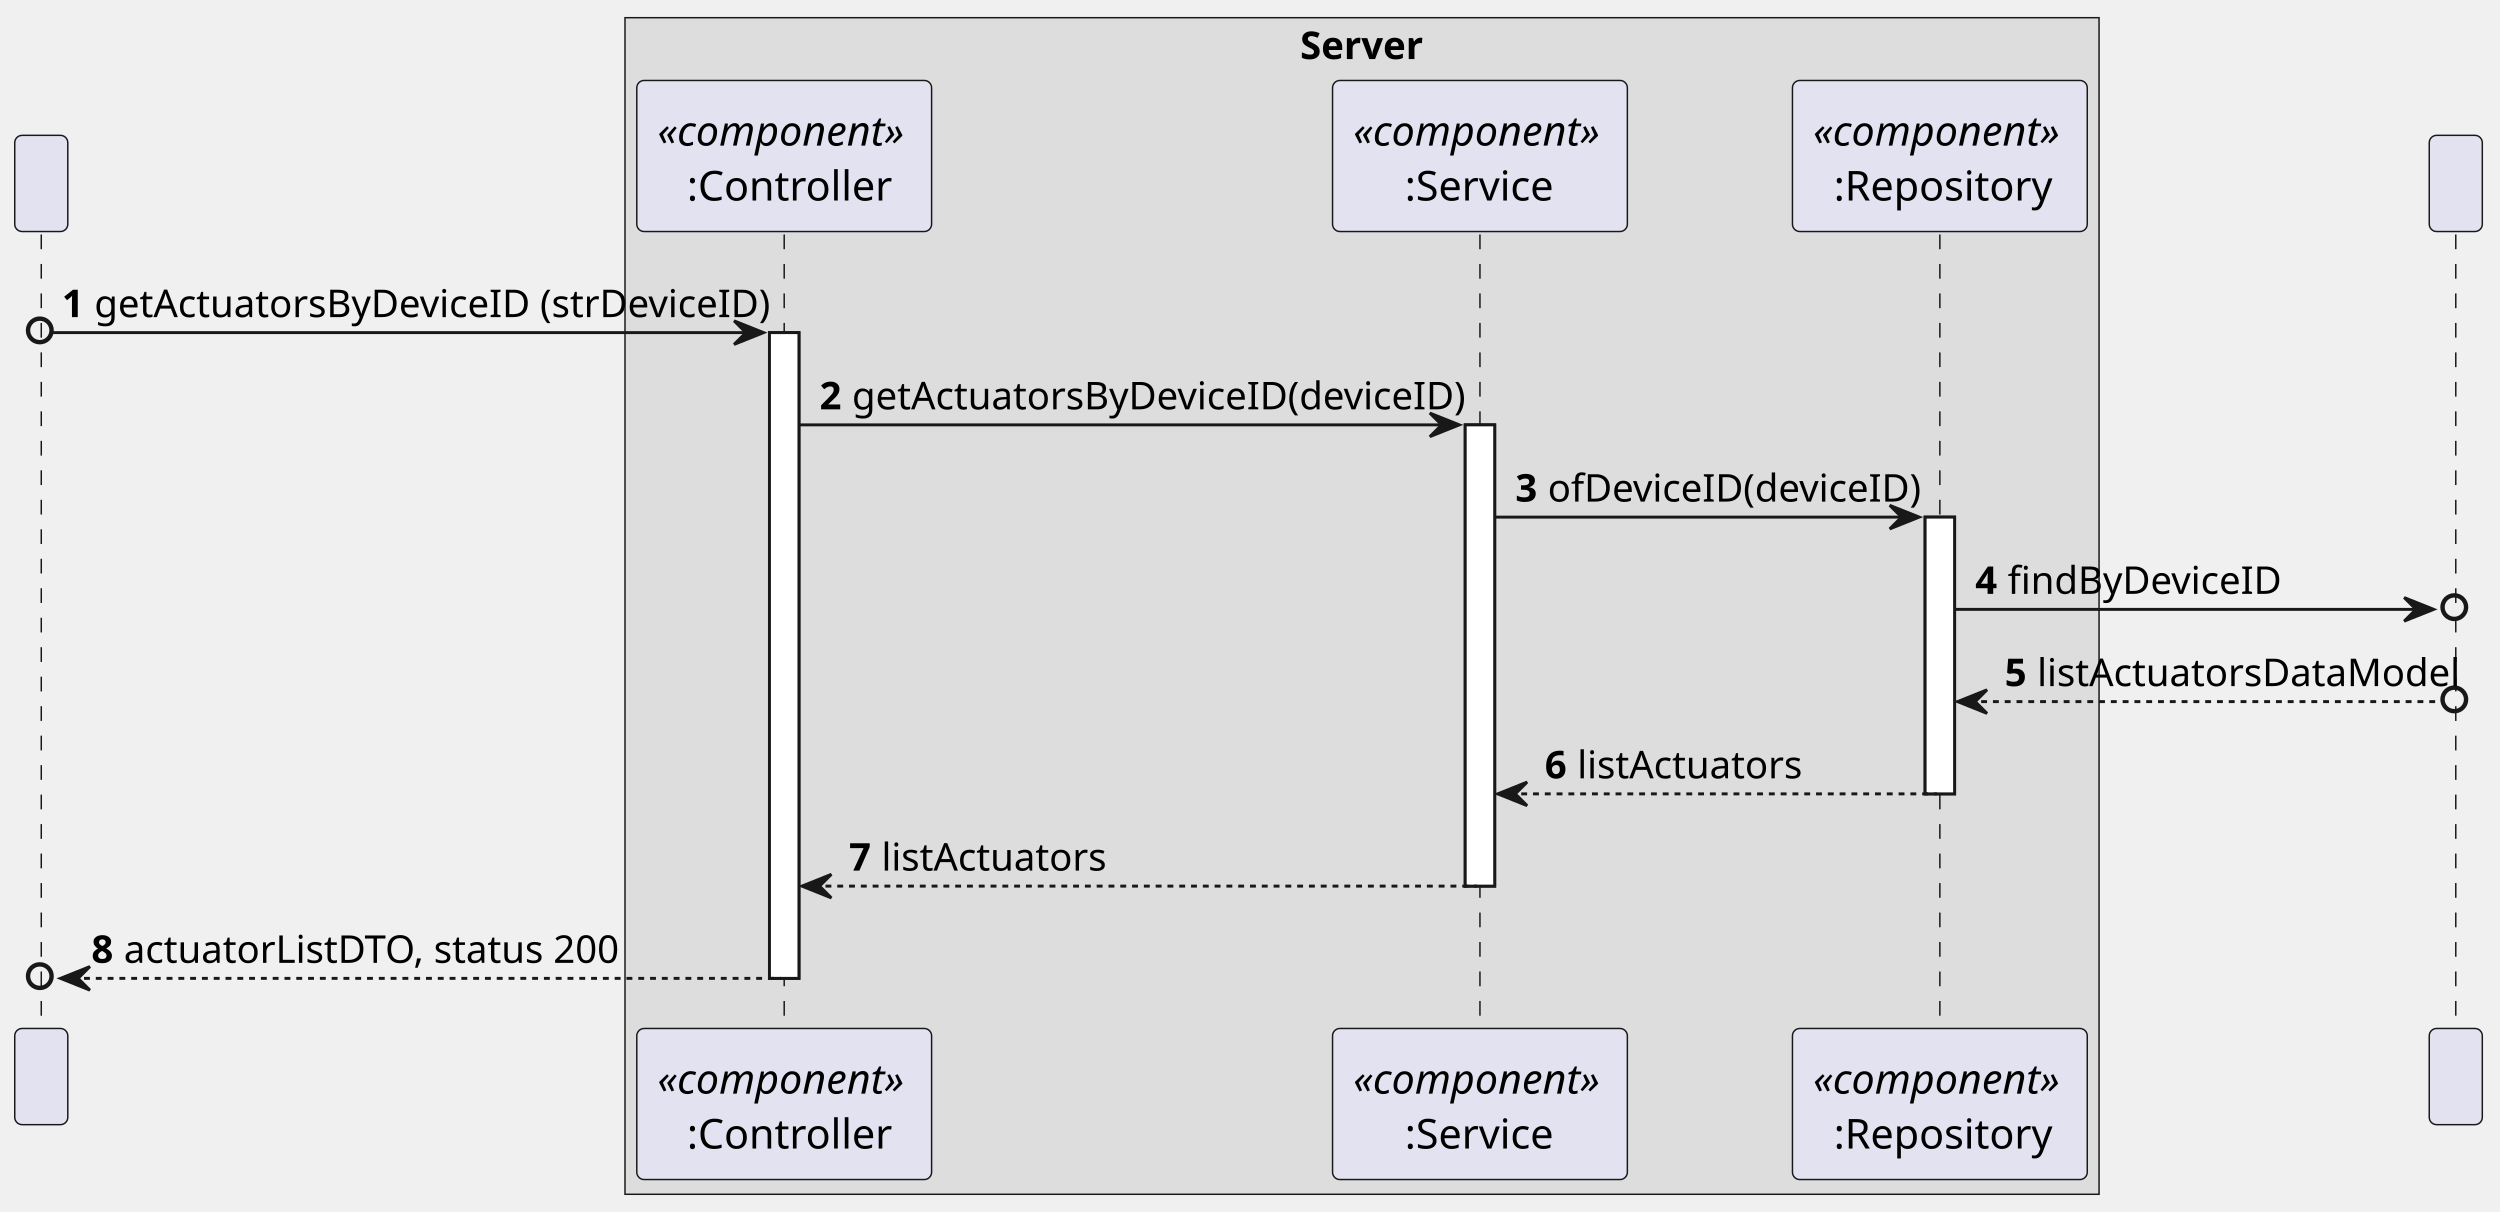
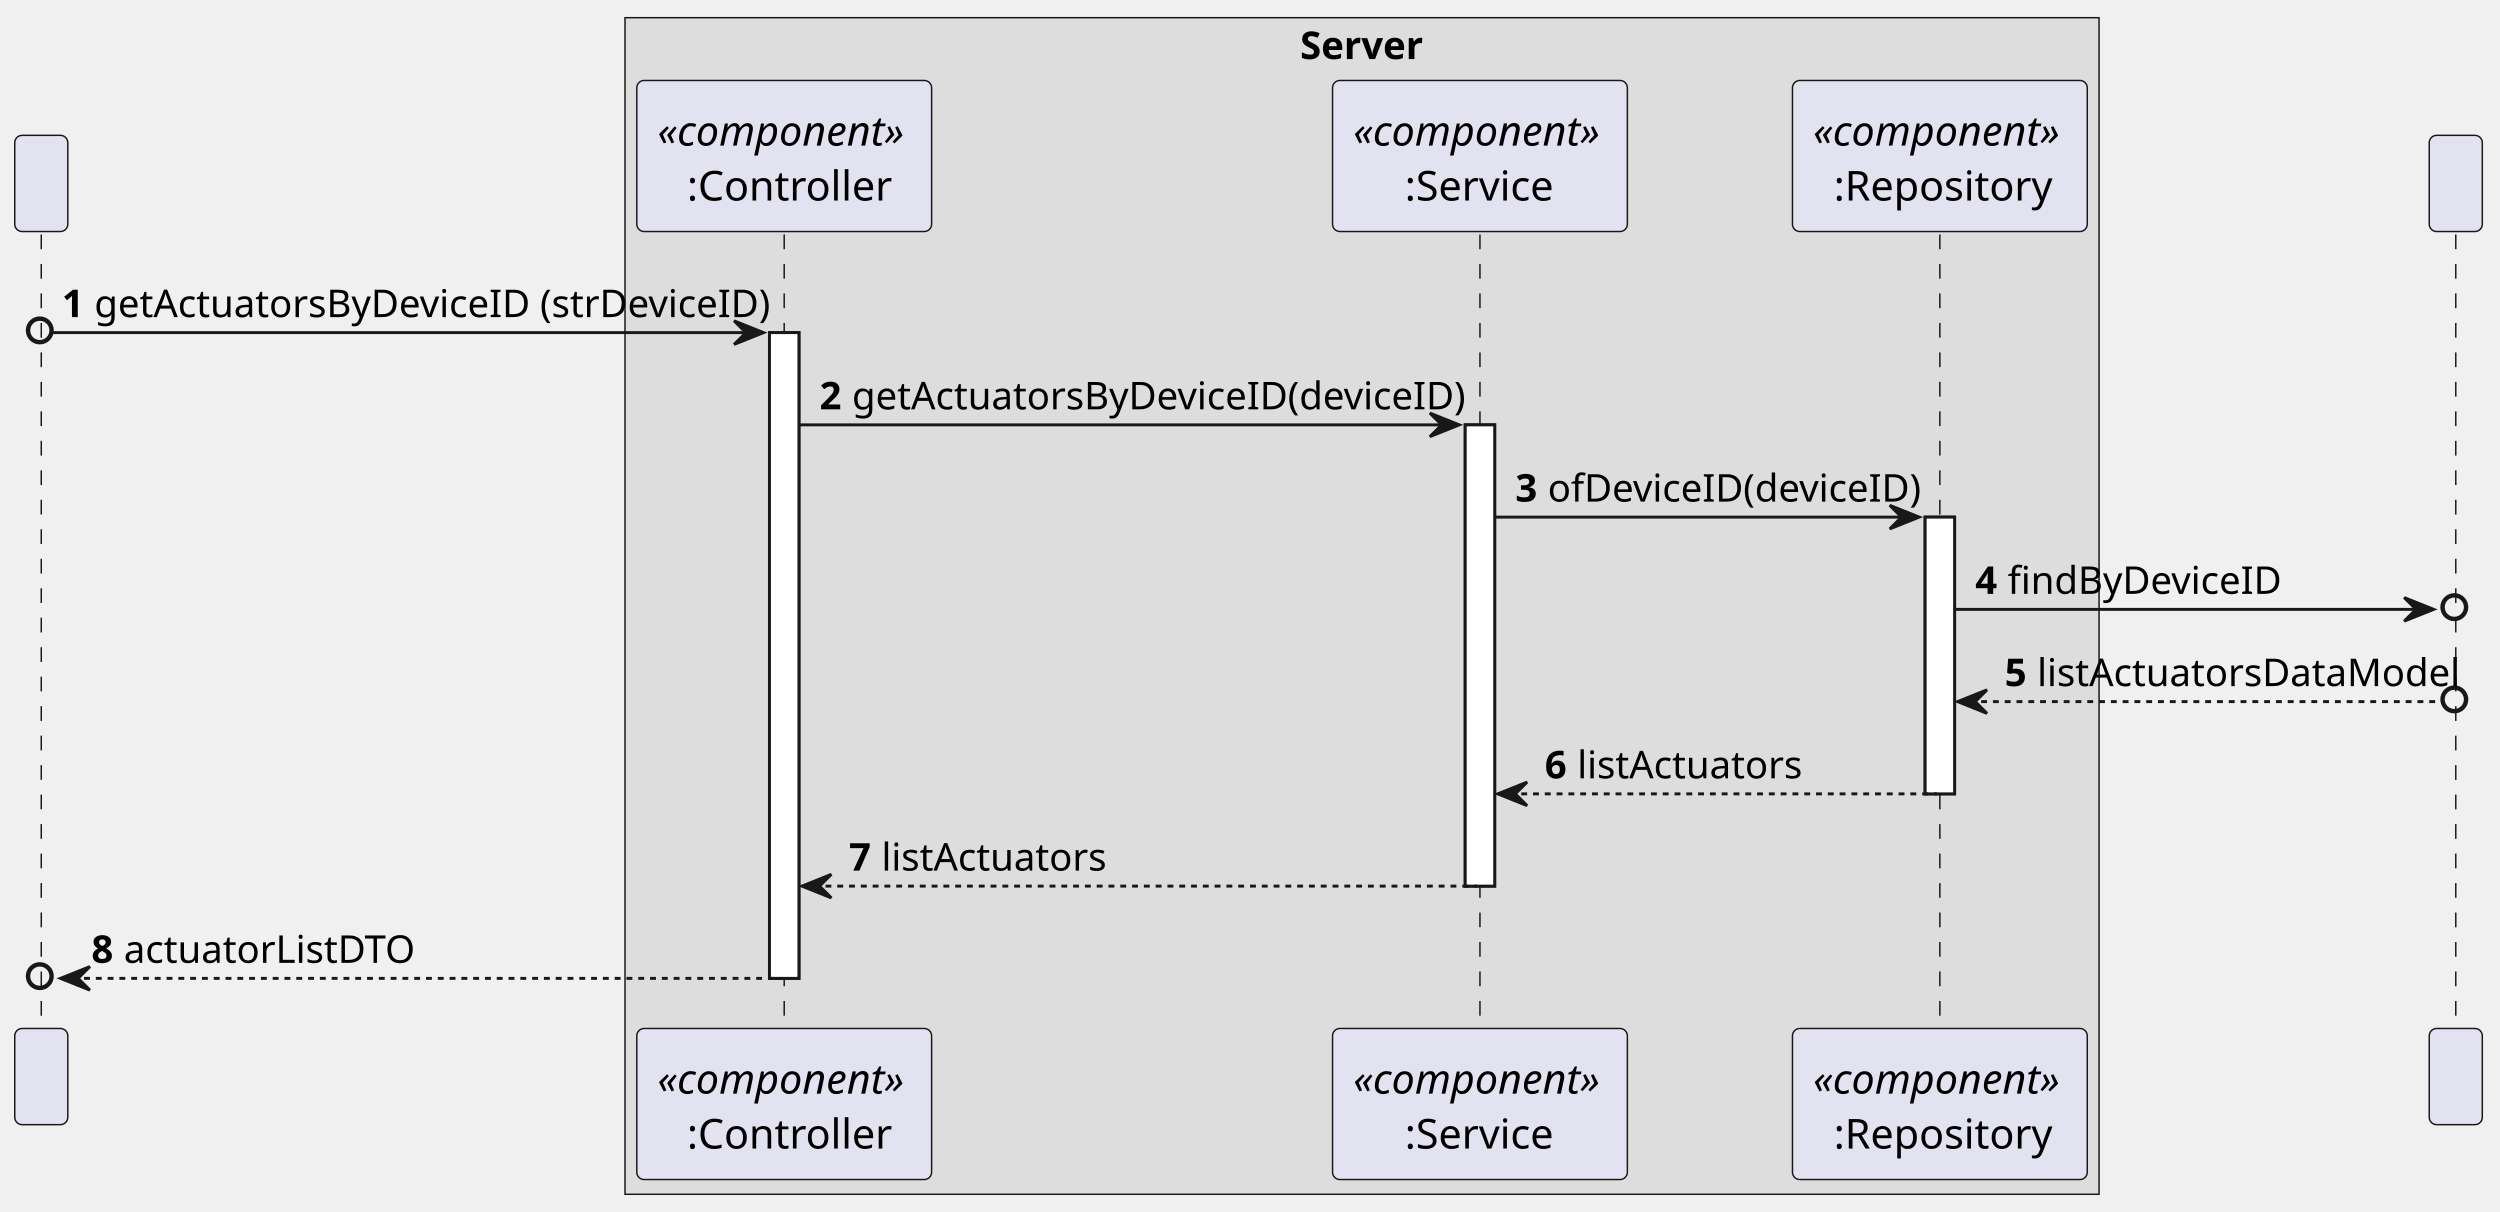
<svg xmlns="http://www.w3.org/2000/svg" contentStyleType="text/css" height="411px" preserveAspectRatio="none" style="width:848px;height:411px;background:#FFFFFF;" version="1.1" viewBox="0 0 848 411" width="848px" zoomAndPan="magnify">
  <defs />
  <g>
    <rect fill="#DDDDDD" height="399.103" style="stroke:#181818;stroke-width:0.5;" width="500" x="212" y="6" />
    <text fill="#000000" font-family="sans-serif" font-size="13" font-weight="bold" lengthAdjust="spacing" textLength="42" x="441" y="20.028">Server</text>
    <rect fill="#FFFFFF" height="219.037" style="stroke:#181818;stroke-width:1.0;" width="10" x="261" y="112.824" />
    <rect fill="#FFFFFF" height="156.455" style="stroke:#181818;stroke-width:1.0;" width="10" x="497" y="144.115" />
    <rect fill="#FFFFFF" height="93.873" style="stroke:#181818;stroke-width:1.0;" width="10" x="653" y="175.406" />
    <line style="stroke:#181818;stroke-width:0.5;stroke-dasharray:5.0,5.0;" x1="14" x2="14" y1="79.533" y2="349.861" />
    <line style="stroke:#181818;stroke-width:0.5;stroke-dasharray:5.0,5.0;" x1="266" x2="266" y1="79.533" y2="349.861" />
    <line style="stroke:#181818;stroke-width:0.5;stroke-dasharray:5.0,5.0;" x1="502" x2="502" y1="79.533" y2="349.861" />
    <line style="stroke:#181818;stroke-width:0.5;stroke-dasharray:5.0,5.0;" x1="658" x2="658" y1="79.533" y2="349.861" />
    <line style="stroke:#181818;stroke-width:0.5;stroke-dasharray:5.0,5.0;" x1="833" x2="833" y1="79.533" y2="349.861" />
    <rect fill="#E2E2F0" height="32.621" rx="2.5" ry="2.5" style="stroke:#181818;stroke-width:0.5;" width="18" x="5" y="45.912" />
    <text fill="#000000" font-family="sans-serif" font-size="14" lengthAdjust="spacing" textLength="4" x="12" y="68.019"> </text>
    <rect fill="#E2E2F0" height="32.621" rx="2.5" ry="2.5" style="stroke:#181818;stroke-width:0.5;" width="18" x="5" y="348.861" />
    <text fill="#000000" font-family="sans-serif" font-size="14" lengthAdjust="spacing" textLength="4" x="12" y="370.969"> </text>
    <rect fill="#E2E2F0" height="51.242" rx="2.5" ry="2.5" style="stroke:#181818;stroke-width:0.5;" width="100" x="216" y="27.291" />
    <text fill="#000000" font-family="sans-serif" font-size="14" font-style="italic" lengthAdjust="spacing" textLength="86" x="223" y="49.398">«component»</text>
    <text fill="#000000" font-family="sans-serif" font-size="14" lengthAdjust="spacing" textLength="66" x="233" y="68.019">:Controller</text>
    <rect fill="#E2E2F0" height="51.242" rx="2.5" ry="2.5" style="stroke:#181818;stroke-width:0.5;" width="100" x="216" y="348.861" />
    <text fill="#000000" font-family="sans-serif" font-size="14" font-style="italic" lengthAdjust="spacing" textLength="86" x="223" y="370.969">«component»</text>
    <text fill="#000000" font-family="sans-serif" font-size="14" lengthAdjust="spacing" textLength="66" x="233" y="389.59">:Controller</text>
    <rect fill="#E2E2F0" height="51.242" rx="2.5" ry="2.5" style="stroke:#181818;stroke-width:0.5;" width="100" x="452" y="27.291" />
    <text fill="#000000" font-family="sans-serif" font-size="14" font-style="italic" lengthAdjust="spacing" textLength="86" x="459" y="49.398">«component»</text>
    <text fill="#000000" font-family="sans-serif" font-size="14" lengthAdjust="spacing" textLength="51" x="476.5" y="68.019">:Service</text>
    <rect fill="#E2E2F0" height="51.242" rx="2.5" ry="2.5" style="stroke:#181818;stroke-width:0.5;" width="100" x="452" y="348.861" />
    <text fill="#000000" font-family="sans-serif" font-size="14" font-style="italic" lengthAdjust="spacing" textLength="86" x="459" y="370.969">«component»</text>
    <text fill="#000000" font-family="sans-serif" font-size="14" lengthAdjust="spacing" textLength="51" x="476.5" y="389.59">:Service</text>
    <rect fill="#E2E2F0" height="51.242" rx="2.5" ry="2.5" style="stroke:#181818;stroke-width:0.5;" width="100" x="608" y="27.291" />
    <text fill="#000000" font-family="sans-serif" font-size="14" font-style="italic" lengthAdjust="spacing" textLength="86" x="615" y="49.398">«component»</text>
    <text fill="#000000" font-family="sans-serif" font-size="14" lengthAdjust="spacing" textLength="72" x="622" y="68.019">:Repository</text>
    <rect fill="#E2E2F0" height="51.242" rx="2.5" ry="2.5" style="stroke:#181818;stroke-width:0.5;" width="100" x="608" y="348.861" />
    <text fill="#000000" font-family="sans-serif" font-size="14" font-style="italic" lengthAdjust="spacing" textLength="86" x="615" y="370.969">«component»</text>
    <text fill="#000000" font-family="sans-serif" font-size="14" lengthAdjust="spacing" textLength="72" x="622" y="389.59">:Repository</text>
    <rect fill="#E2E2F0" height="32.621" rx="2.5" ry="2.5" style="stroke:#181818;stroke-width:0.5;" width="18" x="824" y="45.912" />
    <text fill="#000000" font-family="sans-serif" font-size="14" lengthAdjust="spacing" textLength="4" x="831" y="68.019"> </text>
    <rect fill="#E2E2F0" height="32.621" rx="2.5" ry="2.5" style="stroke:#181818;stroke-width:0.5;" width="18" x="824" y="348.861" />
    <text fill="#000000" font-family="sans-serif" font-size="14" lengthAdjust="spacing" textLength="4" x="831" y="370.969"> </text>
    <rect fill="#FFFFFF" height="219.037" style="stroke:#181818;stroke-width:1.0;" width="10" x="261" y="112.824" />
    <rect fill="#FFFFFF" height="156.455" style="stroke:#181818;stroke-width:1.0;" width="10" x="497" y="144.115" />
    <rect fill="#FFFFFF" height="93.873" style="stroke:#181818;stroke-width:1.0;" width="10" x="653" y="175.406" />
    <ellipse cx="13.5" cy="112.074" fill="none" rx="4" ry="4" style="stroke:#181818;stroke-width:1.5;" />
    <polygon fill="#181818" points="249,108.824,259,112.824,249,116.824,253,112.824" style="stroke:#181818;stroke-width:1.0;" />
    <line style="stroke:#181818;stroke-width:1.0;" x1="18" x2="255" y1="112.824" y2="112.824" />
    <text fill="#000000" font-family="sans-serif" font-size="13" font-weight="bold" lengthAdjust="spacing" textLength="7" x="21" y="107.561">1</text>
    <text fill="#000000" font-family="sans-serif" font-size="13" lengthAdjust="spacing" textLength="217" x="32" y="107.561">getActuatorsByDeviceID (strDeviceID)</text>
    <polygon fill="#181818" points="485,140.115,495,144.115,485,148.115,489,144.115" style="stroke:#181818;stroke-width:1.0;" />
    <line style="stroke:#181818;stroke-width:1.0;" x1="271" x2="491" y1="144.115" y2="144.115" />
    <text fill="#000000" font-family="sans-serif" font-size="13" font-weight="bold" lengthAdjust="spacing" textLength="7" x="278" y="138.852">2</text>
    <text fill="#000000" font-family="sans-serif" font-size="13" lengthAdjust="spacing" textLength="196" x="289" y="138.852">getActuatorsByDeviceID(deviceID)</text>
    <polygon fill="#181818" points="641,171.406,651,175.406,641,179.406,645,175.406" style="stroke:#181818;stroke-width:1.0;" />
    <line style="stroke:#181818;stroke-width:1.0;" x1="507" x2="647" y1="175.406" y2="175.406" />
    <text fill="#000000" font-family="sans-serif" font-size="13" font-weight="bold" lengthAdjust="spacing" textLength="7" x="514" y="170.144">3</text>
    <text fill="#000000" font-family="sans-serif" font-size="13" lengthAdjust="spacing" textLength="116" x="525" y="170.144">ofDeviceID(deviceID)</text>
    <ellipse cx="832.5" cy="205.947" fill="none" rx="4" ry="4" style="stroke:#181818;stroke-width:1.5;" />
    <polygon fill="#181818" points="815.5,202.697,825.5,206.697,815.5,210.697,819.5,206.697" style="stroke:#181818;stroke-width:1.0;" />
    <line style="stroke:#181818;stroke-width:1.0;" x1="663" x2="821.5" y1="206.697" y2="206.697" />
    <text fill="#000000" font-family="sans-serif" font-size="13" font-weight="bold" lengthAdjust="spacing" textLength="7" x="670" y="201.435">4</text>
    <text fill="#000000" font-family="sans-serif" font-size="13" lengthAdjust="spacing" textLength="86" x="681" y="201.435">findByDeviceID</text>
    <polygon fill="#181818" points="674,233.988,664,237.988,674,241.988,670,237.988" style="stroke:#181818;stroke-width:1.0;" />
    <ellipse cx="832.5" cy="237.238" fill="none" rx="4" ry="4" style="stroke:#181818;stroke-width:1.5;" />
    <line style="stroke:#181818;stroke-width:1.0;stroke-dasharray:2.0,2.0;" x1="668" x2="828" y1="237.988" y2="237.988" />
    <text fill="#000000" font-family="sans-serif" font-size="13" font-weight="bold" lengthAdjust="spacing" textLength="7" x="680" y="232.726">5</text>
    <text fill="#000000" font-family="sans-serif" font-size="13" lengthAdjust="spacing" textLength="135" x="691" y="232.726">listActuatorsDataModel</text>
    <polygon fill="#181818" points="518,265.279,508,269.279,518,273.279,514,269.279" style="stroke:#181818;stroke-width:1.0;" />
    <line style="stroke:#181818;stroke-width:1.0;stroke-dasharray:2.0,2.0;" x1="512" x2="657" y1="269.279" y2="269.279" />
    <text fill="#000000" font-family="sans-serif" font-size="13" font-weight="bold" lengthAdjust="spacing" textLength="7" x="524" y="264.017">6</text>
    <text fill="#000000" font-family="sans-serif" font-size="13" lengthAdjust="spacing" textLength="73" x="535" y="264.017">listActuators</text>
    <polygon fill="#181818" points="282,296.57,272,300.57,282,304.57,278,300.57" style="stroke:#181818;stroke-width:1.0;" />
    <line style="stroke:#181818;stroke-width:1.0;stroke-dasharray:2.0,2.0;" x1="276" x2="501" y1="300.57" y2="300.57" />
    <text fill="#000000" font-family="sans-serif" font-size="13" font-weight="bold" lengthAdjust="spacing" textLength="7" x="288" y="295.308">7</text>
    <text fill="#000000" font-family="sans-serif" font-size="13" lengthAdjust="spacing" textLength="73" x="299" y="295.308">listActuators</text>
    <ellipse cx="13.5" cy="331.111" fill="none" rx="4" ry="4" style="stroke:#181818;stroke-width:1.5;" />
    <polygon fill="#181818" points="30.5,327.861,20.5,331.861,30.5,335.861,26.5,331.861" style="stroke:#181818;stroke-width:1.0;" />
    <line style="stroke:#181818;stroke-width:1.0;stroke-dasharray:2.0,2.0;" x1="28.5" x2="265" y1="331.861" y2="331.861" />
    <text fill="#000000" font-family="sans-serif" font-size="13" font-weight="bold" lengthAdjust="spacing" textLength="7" x="31" y="326.599">8</text>
-     <text fill="#000000" font-family="sans-serif" font-size="13" lengthAdjust="spacing" textLength="163" x="42" y="326.599">actuatorListDTO, status 200</text>
+     <text fill="#000000" font-family="sans-serif" font-size="13" lengthAdjust="spacing" textLength="94" x="42" y="326.599">actuatorListDTO</text>
  </g>
</svg>
